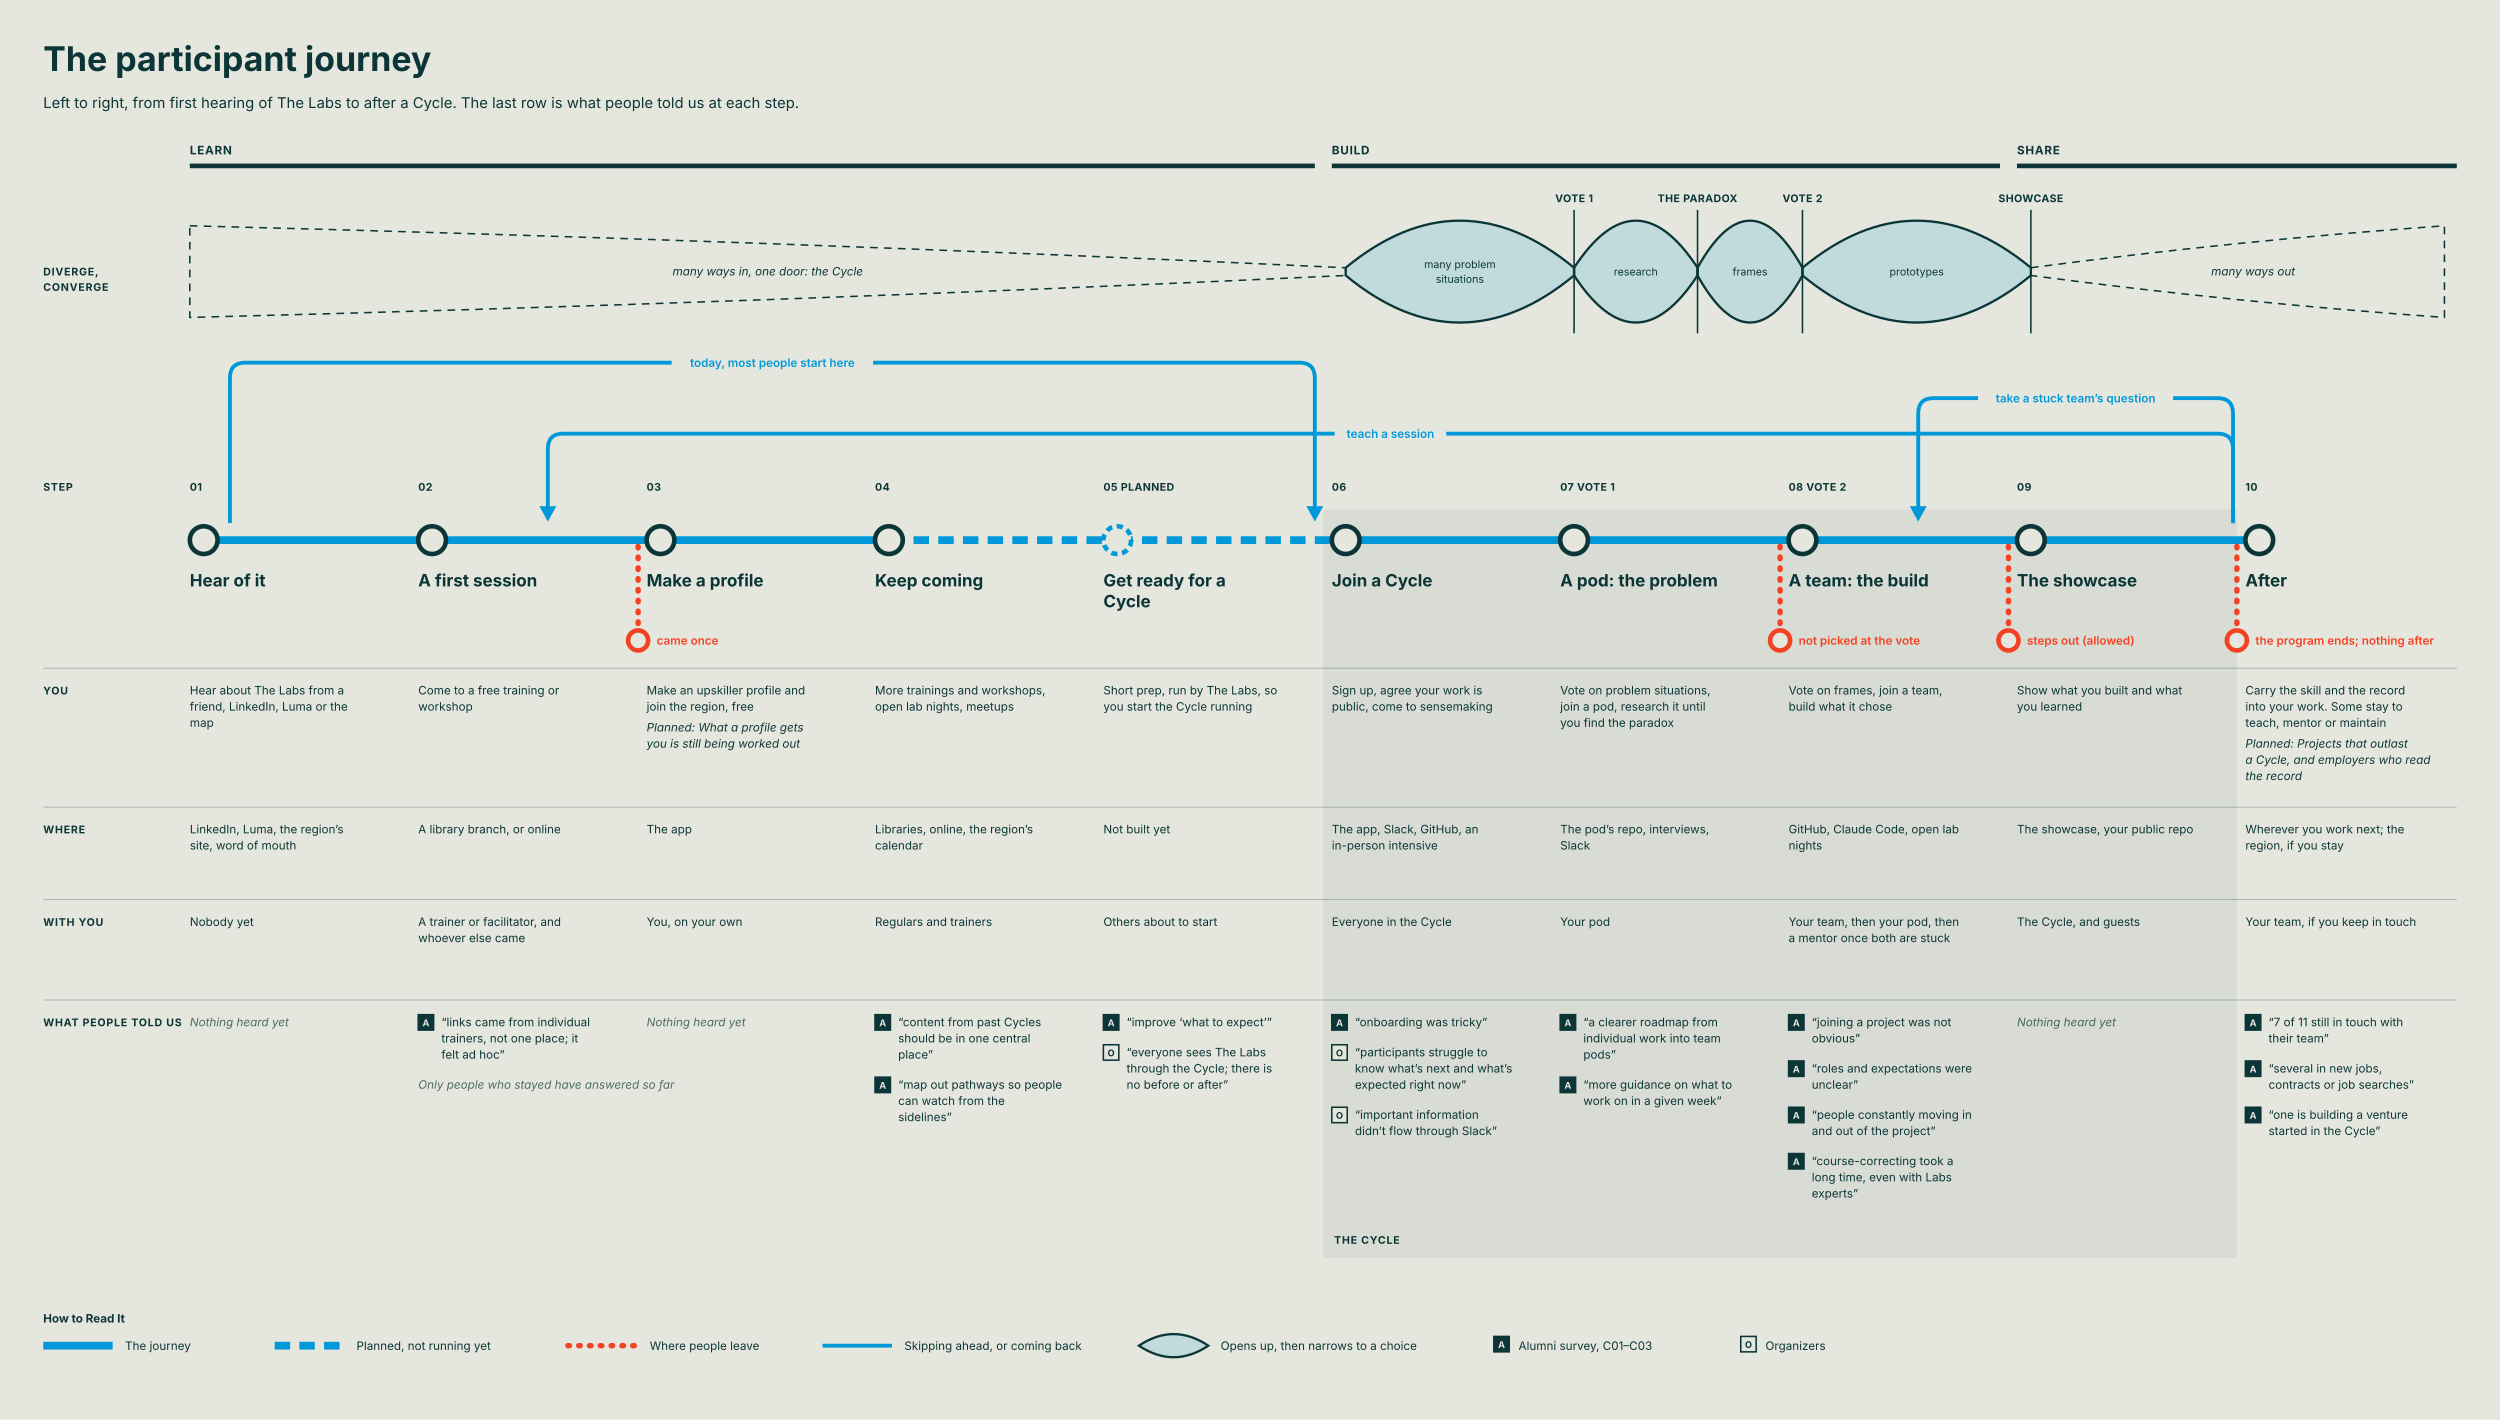
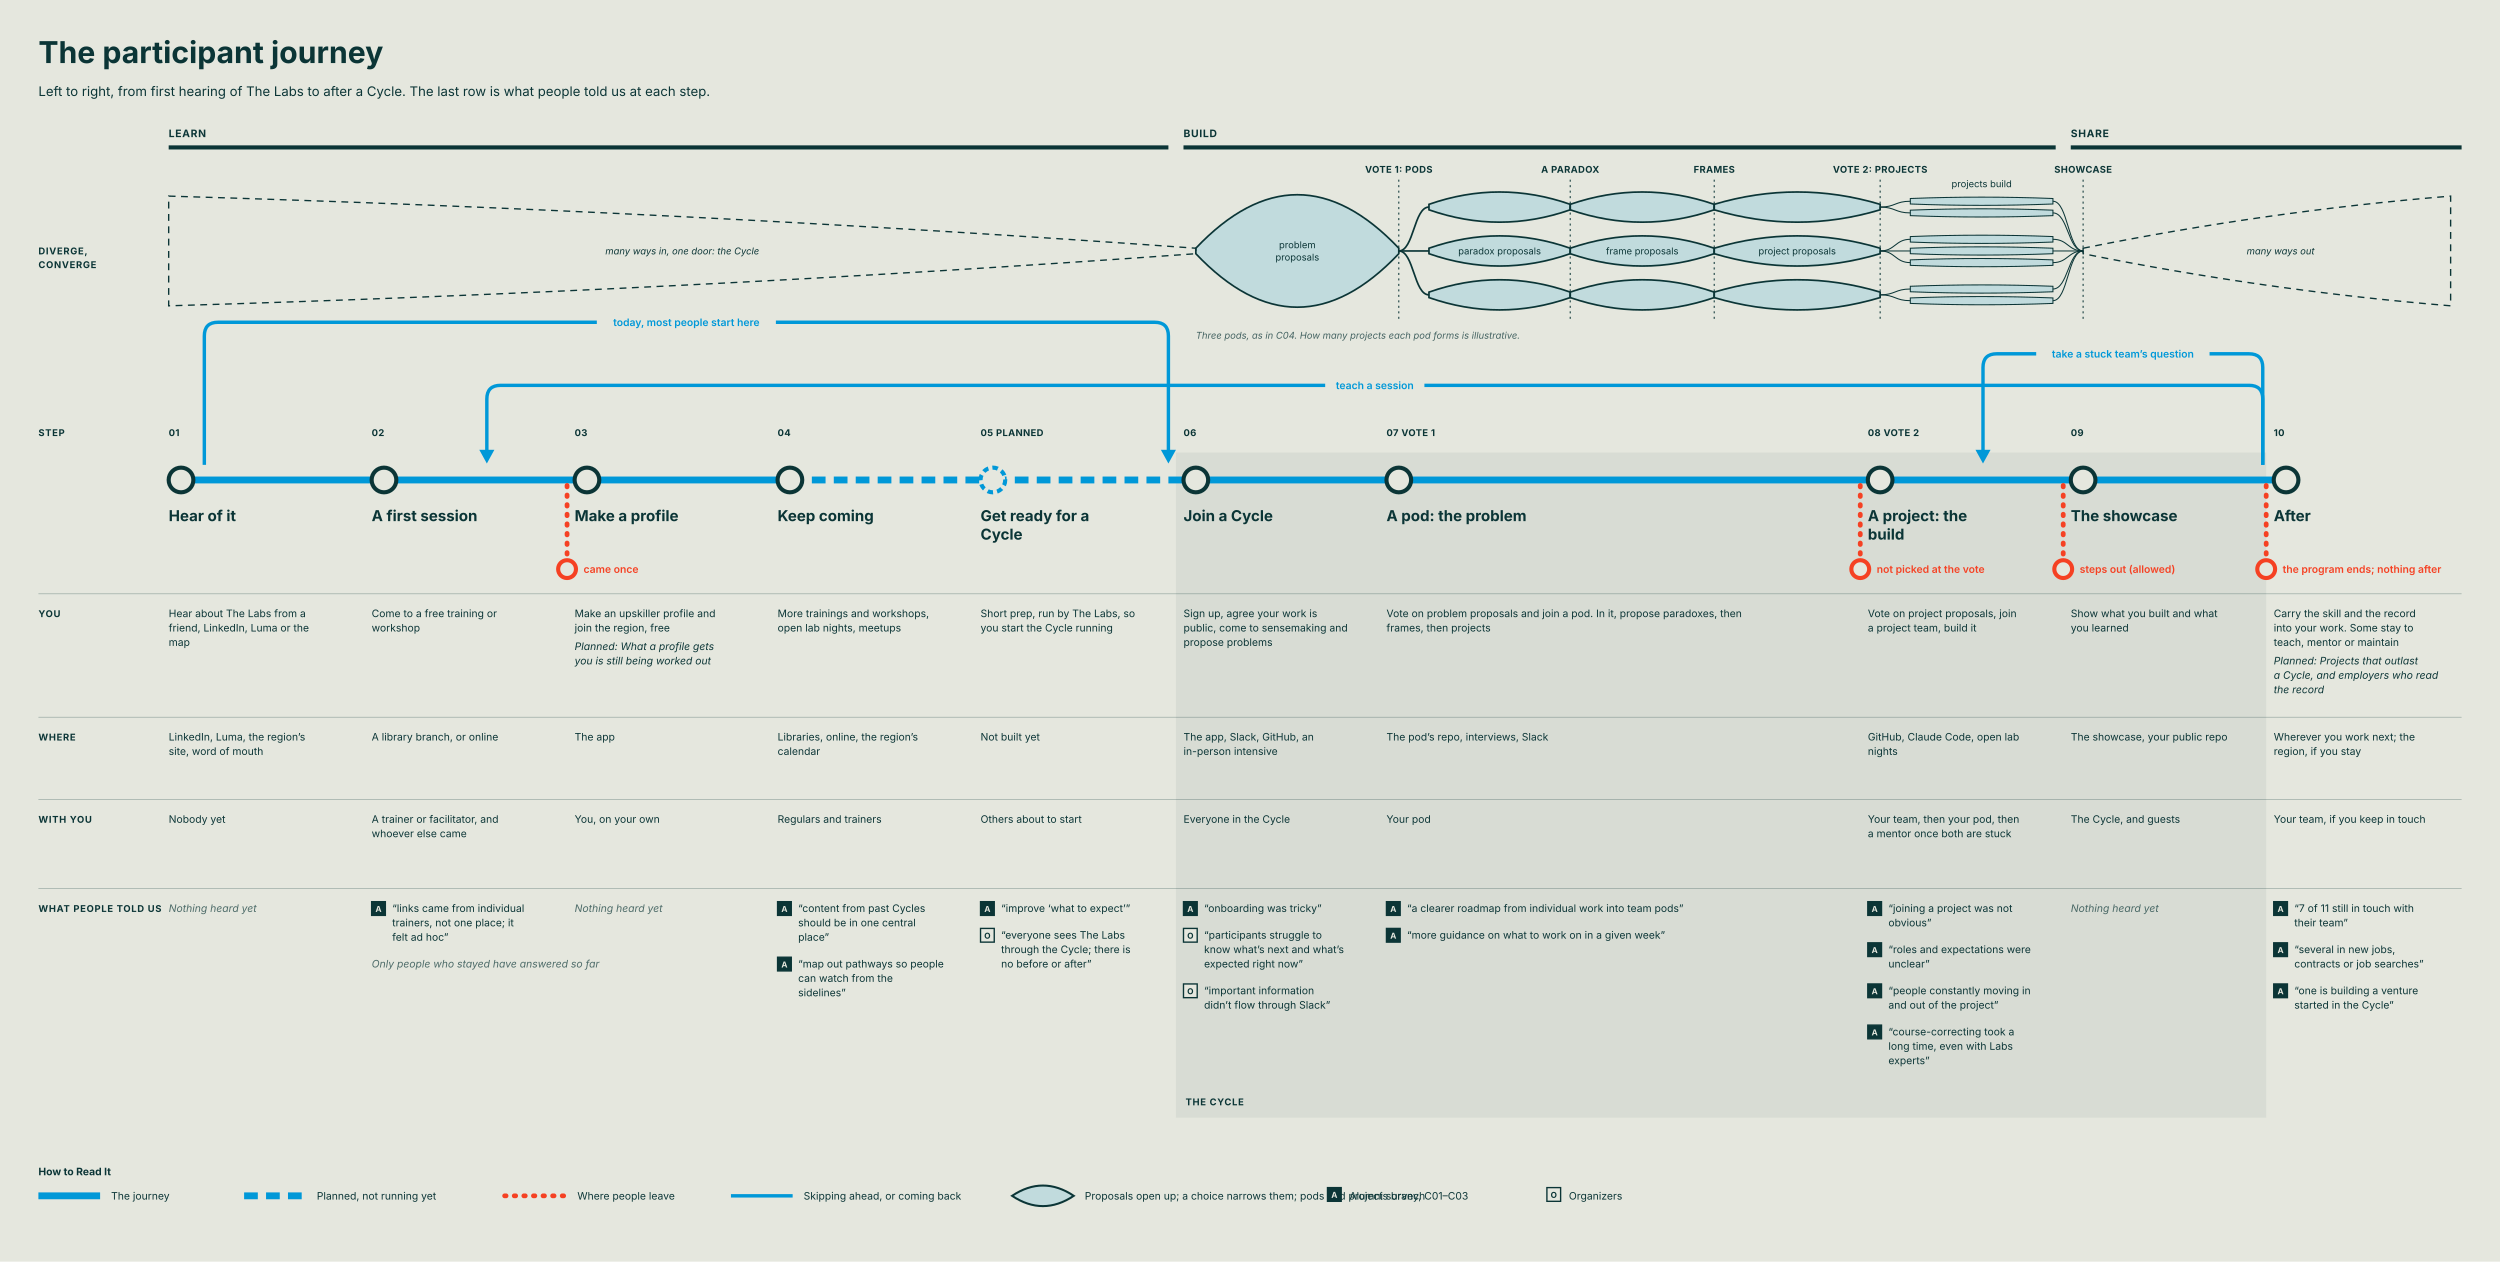
- <svg xmlns="http://www.w3.org/2000/svg" class="jmap" viewBox="0 0 3240 1840" role="img" aria-label="The participant journey" font-family="Inter, system-ui, sans-serif">
-   <rect width="3240" height="1840" fill="#e5e7de" />
+ <svg xmlns="http://www.w3.org/2000/svg" class="jmap" viewBox="0 0 3646 1840" role="img" aria-label="The participant journey" font-family="Inter, system-ui, sans-serif">
+   <rect width="3646" height="1840" fill="#e5e7de" />
  <text x="56" y="92" font-size="43.987" font-weight="700" fill="#0b3536">The participant journey</text>
  <text x="56" y="140" font-size="19.244" fill="#0b3536">Left to right, from first hearing of The Labs to after a Cycle. The last row is what people told us at each step.</text>
-   <rect x="1715.0" y="660" width="1184.0" height="970" fill="#0b3536" fill-opacity=".06" />
+   <rect x="1715.0" y="660" width="1590.0" height="970" fill="#0b3536" fill-opacity=".06" />
  <text x="1729.0" y="1612" font-size="13.745" font-weight="700" letter-spacing="1" fill="#0b3536">THE CYCLE</text>
  <rect x="246" y="212" width="1458" height="6" fill="#0b3536" />
  <text x="246" y="200" font-size="15.118" font-weight="700" letter-spacing="1" fill="#0b3536">LEARN</text>
-   <rect x="1726" y="212" width="866" height="6" fill="#0b3536" />
+   <rect x="1726" y="212" width="1272" height="6" fill="#0b3536" />
  <text x="1726" y="200" font-size="15.118" font-weight="700" letter-spacing="1" fill="#0b3536">BUILD</text>
-   <rect x="2614" y="212" width="570" height="6" fill="#0b3536" />
-   <text x="2614" y="200" font-size="15.118" font-weight="700" letter-spacing="1" fill="#0b3536">SHARE</text>
-   <text x="56" y="357" font-size="13.745" font-weight="700" letter-spacing="1" fill="#0b3536">DIVERGE,</text>
-   <text x="56" y="377" font-size="13.745" font-weight="700" letter-spacing="1" fill="#0b3536">CONVERGE</text>
-   <path d="M246,292.6 Q995.0,311.6 1744,347 L1744,357 Q995.0,392.4 246,411.4 Z" fill="#0b3536" fill-opacity="0" stroke="#0b3536" stroke-width="2" stroke-dasharray="10 8" />
-   <text x="995.0" y="357" text-anchor="middle" font-size="15.118" font-style="italic" fill="#0b3536">many ways in, one door: the Cycle</text>
-   <path d="M2632,347 Q2900.0,311.6 3168,292.6 L3168,411.4 Q2900.0,392.4 2632,357 Z" fill="#0b3536" fill-opacity="0" stroke="#0b3536" stroke-width="2" stroke-dasharray="10 8" />
-   <text x="2920.0" y="357" text-anchor="middle" font-size="15.118" font-style="italic" fill="#0b3536">many ways out</text>
-   <path d="M1744,347 Q1892.0,225.0 2040,347 L2040,357 Q1892.0,479.0 1744,357 Z" fill="#0098d8" fill-opacity="0.16" stroke="#0b3536" stroke-width="3" />
-   <text x="1892.0" y="347.5" text-anchor="middle" font-size="13.745" fill="#0b3536">many problem</text>
-   <text x="1892.0" y="366.5" text-anchor="middle" font-size="13.745" fill="#0b3536">situations</text>
-   <line x1="2040" y1="272" x2="2040" y2="432" stroke="#0b3536" stroke-width="2" />
-   <text x="2040" y="262" text-anchor="middle" font-size="13.745" font-weight="700" letter-spacing=".5" fill="#0b3536">VOTE 1</text>
-   <path d="M2040,347 Q2120.0,225.0 2200,347 L2200,357 Q2120.0,479.0 2040,357 Z" fill="#0098d8" fill-opacity="0.16" stroke="#0b3536" stroke-width="3" />
-   <text x="2120.0" y="357.0" text-anchor="middle" font-size="13.745" fill="#0b3536">research</text>
-   <line x1="2200" y1="272" x2="2200" y2="432" stroke="#0b3536" stroke-width="2" />
-   <text x="2200" y="262" text-anchor="middle" font-size="13.745" font-weight="700" letter-spacing=".5" fill="#0b3536">THE PARADOX</text>
-   <path d="M2200,347 Q2268.0,225.0 2336,347 L2336,357 Q2268.0,479.0 2200,357 Z" fill="#0098d8" fill-opacity="0.16" stroke="#0b3536" stroke-width="3" />
-   <text x="2268.0" y="357.0" text-anchor="middle" font-size="13.745" fill="#0b3536">frames</text>
-   <line x1="2336" y1="272" x2="2336" y2="432" stroke="#0b3536" stroke-width="2" />
-   <text x="2336" y="262" text-anchor="middle" font-size="13.745" font-weight="700" letter-spacing=".5" fill="#0b3536">VOTE 2</text>
-   <path d="M2336,347 Q2484.0,225.0 2632,347 L2632,357 Q2484.0,479.0 2336,357 Z" fill="#0098d8" fill-opacity="0.16" stroke="#0b3536" stroke-width="3" />
-   <text x="2484.0" y="357.0" text-anchor="middle" font-size="13.745" fill="#0b3536">prototypes</text>
-   <line x1="2632" y1="272" x2="2632" y2="432" stroke="#0b3536" stroke-width="2" />
-   <text x="2632" y="262" text-anchor="middle" font-size="13.745" font-weight="700" letter-spacing=".5" fill="#0b3536">SHOWCASE</text>
+   <rect x="3020" y="212" width="570" height="6" fill="#0b3536" />
+   <text x="3020" y="200" font-size="15.118" font-weight="700" letter-spacing="1" fill="#0b3536">SHARE</text>
+   <text x="56" y="371" font-size="13.745" font-weight="700" letter-spacing="1" fill="#0b3536">DIVERGE,</text>
+   <text x="56" y="391" font-size="13.745" font-weight="700" letter-spacing="1" fill="#0b3536">CONVERGE</text>
+   <path d="M246,286 Q995.0,308.0 1744,362 L1744,370 Q995.0,424.0 246,446 Z" fill="none" stroke="#0b3536" stroke-width="2" stroke-dasharray="10 8" />
+   <text x="995.0" y="371.0" text-anchor="middle" font-size="13.745" font-style="italic" fill="#0b3536">many ways in, one door: the Cycle</text>
+   <path d="M3038,362 Q3306.0,308.0 3574,286 L3574,446 Q3306.0,424.0 3038,370 Z" fill="none" stroke="#0b3536" stroke-width="2" stroke-dasharray="10 8" />
+   <text x="3326.0" y="371.0" text-anchor="middle" font-size="13.745" font-style="italic" fill="#0b3536">many ways out</text>
+   <path d="M1744,362 Q1892.0,206.0 2040,362 L2040,370 Q1892.0,526.0 1744,370 Z" fill="#0098d8" fill-opacity=".16" stroke="#0b3536" stroke-width="2.5" />
+   <text x="1892.0" y="362.0" text-anchor="middle" font-size="13.745" fill="#0b3536">problem</text>
+   <text x="1892.0" y="380.0" text-anchor="middle" font-size="13.745" fill="#0b3536">proposals</text>
+   <line x1="2040" y1="262" x2="2040" y2="470" stroke="#0b3536" stroke-width="1.5" stroke-dasharray="3 5" />
+   <text x="2040" y="252" text-anchor="middle" font-size="13.745" font-weight="700" letter-spacing=".5" fill="#0b3536">VOTE 1: PODS</text>
+   <path d="M2040,366 C2062.0,366 2062.0,302.0 2084,302.0" fill="none" stroke="#0b3536" stroke-width="2.5" />
+   <path d="M2040,366 C2062.0,366 2062.0,366.0 2084,366.0" fill="none" stroke="#0b3536" stroke-width="2.5" />
+   <path d="M2040,366 C2062.0,366 2062.0,430.0 2084,430.0" fill="none" stroke="#0b3536" stroke-width="2.5" />
+   <path d="M2084,298.0 Q2187.0,262.0 2290,298.0 L2290,306.0 Q2187.0,342.0 2084,306.0 Z" fill="#0098d8" fill-opacity=".16" stroke="#0b3536" stroke-width="2.5" />
+   <path d="M2084,362.0 Q2187.0,326.0 2290,362.0 L2290,370.0 Q2187.0,406.0 2084,370.0 Z" fill="#0098d8" fill-opacity=".16" stroke="#0b3536" stroke-width="2.5" />
+   <path d="M2084,426.0 Q2187.0,390.0 2290,426.0 L2290,434.0 Q2187.0,470.0 2084,434.0 Z" fill="#0098d8" fill-opacity=".16" stroke="#0b3536" stroke-width="2.5" />
+   <text x="2187.0" y="371.0" text-anchor="middle" font-size="13.745" fill="#0b3536">paradox proposals</text>
+   <line x1="2290" y1="262" x2="2290" y2="470" stroke="#0b3536" stroke-width="1.5" stroke-dasharray="3 5" />
+   <text x="2290" y="252" text-anchor="middle" font-size="13.745" font-weight="700" letter-spacing=".5" fill="#0b3536">A PARADOX</text>
+   <path d="M2290,298.0 Q2395.0,262.0 2500,298.0 L2500,306.0 Q2395.0,342.0 2290,306.0 Z" fill="#0098d8" fill-opacity=".16" stroke="#0b3536" stroke-width="2.5" />
+   <path d="M2290,362.0 Q2395.0,326.0 2500,362.0 L2500,370.0 Q2395.0,406.0 2290,370.0 Z" fill="#0098d8" fill-opacity=".16" stroke="#0b3536" stroke-width="2.5" />
+   <path d="M2290,426.0 Q2395.0,390.0 2500,426.0 L2500,434.0 Q2395.0,470.0 2290,434.0 Z" fill="#0098d8" fill-opacity=".16" stroke="#0b3536" stroke-width="2.5" />
+   <text x="2395.0" y="371.0" text-anchor="middle" font-size="13.745" fill="#0b3536">frame proposals</text>
+   <line x1="2500" y1="262" x2="2500" y2="470" stroke="#0b3536" stroke-width="1.5" stroke-dasharray="3 5" />
+   <text x="2500" y="252" text-anchor="middle" font-size="13.745" font-weight="700" letter-spacing=".5" fill="#0b3536">FRAMES</text>
+   <path d="M2500,298.0 Q2621.0,262.0 2742,298.0 L2742,306.0 Q2621.0,342.0 2500,306.0 Z" fill="#0098d8" fill-opacity=".16" stroke="#0b3536" stroke-width="2.5" />
+   <path d="M2500,362.0 Q2621.0,326.0 2742,362.0 L2742,370.0 Q2621.0,406.0 2500,370.0 Z" fill="#0098d8" fill-opacity=".16" stroke="#0b3536" stroke-width="2.5" />
+   <path d="M2500,426.0 Q2621.0,390.0 2742,426.0 L2742,434.0 Q2621.0,470.0 2500,434.0 Z" fill="#0098d8" fill-opacity=".16" stroke="#0b3536" stroke-width="2.5" />
+   <text x="2621.0" y="371.0" text-anchor="middle" font-size="13.745" fill="#0b3536">project proposals</text>
+   <line x1="2742" y1="262" x2="2742" y2="470" stroke="#0b3536" stroke-width="1.5" stroke-dasharray="3 5" />
+   <text x="2742" y="252" text-anchor="middle" font-size="13.745" font-weight="700" letter-spacing=".5" fill="#0b3536">VOTE 2: PROJECTS</text>
+   <path d="M2742,302.0 C2764.0,302.0 2764.0,293.5 2786,293.5" fill="none" stroke="#0b3536" stroke-width="1.5" />
+   <path d="M2786,289.5 Q2890.0,285.5 2994,289.5 L2994,297.5 Q2890.0,301.5 2786,297.5 Z" fill="#0098d8" fill-opacity=".16" stroke="#0b3536" stroke-width="1.5" />
+   <path d="M2994,293.5 C3016.0,293.5 3016.0,366 3038,366" fill="none" stroke="#0b3536" stroke-width="1.5" />
+   <path d="M2742,302.0 C2764.0,302.0 2764.0,310.5 2786,310.5" fill="none" stroke="#0b3536" stroke-width="1.5" />
+   <path d="M2786,306.5 Q2890.0,302.5 2994,306.5 L2994,314.5 Q2890.0,318.5 2786,314.5 Z" fill="#0098d8" fill-opacity=".16" stroke="#0b3536" stroke-width="1.5" />
+   <path d="M2994,310.5 C3016.0,310.5 3016.0,366 3038,366" fill="none" stroke="#0b3536" stroke-width="1.5" />
+   <path d="M2742,366.0 C2764.0,366.0 2764.0,349.0 2786,349.0" fill="none" stroke="#0b3536" stroke-width="1.5" />
+   <path d="M2786,345.0 Q2890.0,341.0 2994,345.0 L2994,353.0 Q2890.0,357.0 2786,353.0 Z" fill="#0098d8" fill-opacity=".16" stroke="#0b3536" stroke-width="1.5" />
+   <path d="M2994,349.0 C3016.0,349.0 3016.0,366 3038,366" fill="none" stroke="#0b3536" stroke-width="1.5" />
+   <path d="M2742,366.0 C2764.0,366.0 2764.0,366.0 2786,366.0" fill="none" stroke="#0b3536" stroke-width="1.5" />
+   <path d="M2786,362.0 Q2890.0,358.0 2994,362.0 L2994,370.0 Q2890.0,374.0 2786,370.0 Z" fill="#0098d8" fill-opacity=".16" stroke="#0b3536" stroke-width="1.5" />
+   <path d="M2994,366.0 C3016.0,366.0 3016.0,366 3038,366" fill="none" stroke="#0b3536" stroke-width="1.5" />
+   <path d="M2742,366.0 C2764.0,366.0 2764.0,383.0 2786,383.0" fill="none" stroke="#0b3536" stroke-width="1.5" />
+   <path d="M2786,379.0 Q2890.0,375.0 2994,379.0 L2994,387.0 Q2890.0,391.0 2786,387.0 Z" fill="#0098d8" fill-opacity=".16" stroke="#0b3536" stroke-width="1.5" />
+   <path d="M2994,383.0 C3016.0,383.0 3016.0,366 3038,366" fill="none" stroke="#0b3536" stroke-width="1.5" />
+   <path d="M2742,430.0 C2764.0,430.0 2764.0,421.5 2786,421.5" fill="none" stroke="#0b3536" stroke-width="1.5" />
+   <path d="M2786,417.5 Q2890.0,413.5 2994,417.5 L2994,425.5 Q2890.0,429.5 2786,425.5 Z" fill="#0098d8" fill-opacity=".16" stroke="#0b3536" stroke-width="1.5" />
+   <path d="M2994,421.5 C3016.0,421.5 3016.0,366 3038,366" fill="none" stroke="#0b3536" stroke-width="1.5" />
+   <path d="M2742,430.0 C2764.0,430.0 2764.0,438.5 2786,438.5" fill="none" stroke="#0b3536" stroke-width="1.5" />
+   <path d="M2786,434.5 Q2890.0,430.5 2994,434.5 L2994,442.5 Q2890.0,446.5 2786,442.5 Z" fill="#0098d8" fill-opacity=".16" stroke="#0b3536" stroke-width="1.5" />
+   <path d="M2994,438.5 C3016.0,438.5 3016.0,366 3038,366" fill="none" stroke="#0b3536" stroke-width="1.5" />
+   <text x="2890.0" y="273.0" text-anchor="middle" font-size="13.745" fill="#0b3536">projects build</text>
+   <line x1="3038" y1="262" x2="3038" y2="470" stroke="#0b3536" stroke-width="1.5" stroke-dasharray="3 5" />
+   <text x="3038" y="252" text-anchor="middle" font-size="13.745" font-weight="700" letter-spacing=".5" fill="#0b3536">SHOWCASE</text>
+   <text x="1744" y="494" font-size="13.745" font-style="italic" fill="#0b3536" fill-opacity=".75">Three pods, as in C04. How many projects each pod forms is illustrative.</text>
  <path d="M298,678 V490 Q298,470 318,470 H1684 Q1704,470 1704,490 V660" fill="none" stroke="#0098d8" stroke-width="5" />
  <path d="M1693,656 L1704,676 L1715,656 Z" fill="#0098d8" />
  <rect x="870.434" y="455" width="261.132" height="30" fill="#e5e7de" />
  <text x="1001.0" y="475.5" text-anchor="middle" font-size="15.118" font-weight="600" fill="#0098d8">today, most people start here</text>
-   <path d="M2894,678 V536 Q2894,516 2874,516 H2506 Q2486,516 2486,536 V660" fill="none" stroke="#0098d8" stroke-width="5" />
-   <path d="M2475,656 L2486,676 L2497,656 Z" fill="#0098d8" />
-   <rect x="2563.591" y="501" width="252.817" height="30" fill="#e5e7de" />
-   <text x="2690.0" y="521.5" text-anchor="middle" font-size="15.118" font-weight="600" fill="#0098d8">take a stuck team’s question</text>
-   <path d="M2894,678 V582 Q2894,562 2874,562 H730 Q710,562 710,582 V660" fill="none" stroke="#0098d8" stroke-width="5" />
+   <path d="M3300,678 V536 Q3300,516 3280,516 H2912 Q2892,516 2892,536 V660" fill="none" stroke="#0098d8" stroke-width="5" />
+   <path d="M2881,656 L2892,676 L2903,656 Z" fill="#0098d8" />
+   <rect x="2969.591" y="501" width="252.817" height="30" fill="#e5e7de" />
+   <text x="3096.0" y="521.5" text-anchor="middle" font-size="15.118" font-weight="600" fill="#0098d8">take a stuck team’s question</text>
+   <path d="M3300,678 V582 Q3300,562 3280,562 H730 Q710,562 710,582 V660" fill="none" stroke="#0098d8" stroke-width="5" />
  <path d="M699,656 L710,676 L721,656 Z" fill="#0098d8" />
-   <rect x="1729.638" y="547" width="144.724" height="30" fill="#e5e7de" />
-   <text x="1802.0" y="567.5" text-anchor="middle" font-size="15.118" font-weight="600" fill="#0098d8">teach a session</text>
+   <rect x="1932.638" y="547" width="144.724" height="30" fill="#e5e7de" />
+   <text x="2005.0" y="567.5" text-anchor="middle" font-size="15.118" font-weight="600" fill="#0098d8">teach a session</text>
  <line x1="264" y1="700" x2="560" y2="700" stroke="#0098d8" stroke-width="10" />
  <line x1="560" y1="700" x2="856" y2="700" stroke="#0098d8" stroke-width="10" />
  <line x1="856" y1="700" x2="1152" y2="700" stroke="#0098d8" stroke-width="10" />
  <line x1="1152" y1="700" x2="1448" y2="700" stroke="#0098d8" stroke-width="10" stroke-dasharray="20 12" />
  <line x1="1448" y1="700" x2="1744" y2="700" stroke="#0098d8" stroke-width="10" stroke-dasharray="20 12" />
  <line x1="1744" y1="700" x2="2040" y2="700" stroke="#0098d8" stroke-width="10" />
-   <line x1="2040" y1="700" x2="2336" y2="700" stroke="#0098d8" stroke-width="10" />
-   <line x1="2336" y1="700" x2="2632" y2="700" stroke="#0098d8" stroke-width="10" />
-   <line x1="2632" y1="700" x2="2928" y2="700" stroke="#0098d8" stroke-width="10" />
+   <line x1="2040" y1="700" x2="2742" y2="700" stroke="#0098d8" stroke-width="10" />
+   <line x1="2742" y1="700" x2="3038" y2="700" stroke="#0098d8" stroke-width="10" />
+   <line x1="3038" y1="700" x2="3334" y2="700" stroke="#0098d8" stroke-width="10" />
  <line x1="827.0" y1="708" x2="827.0" y2="808" stroke="#f54123" stroke-width="7" stroke-dasharray="2 12" stroke-linecap="round" />
  <circle cx="827.0" cy="830" r="13" fill="#e5e7de" stroke="#f54123" stroke-width="6" />
  <text x="851.0" y="835.5" font-size="15.118" font-weight="600" fill="#f54123">came once</text>
-   <line x1="2307.0" y1="708" x2="2307.0" y2="808" stroke="#f54123" stroke-width="7" stroke-dasharray="2 12" stroke-linecap="round" />
-   <circle cx="2307.0" cy="830" r="13" fill="#e5e7de" stroke="#f54123" stroke-width="6" />
-   <text x="2331.0" y="835.5" font-size="15.118" font-weight="600" fill="#f54123">not picked at the vote</text>
-   <line x1="2603.0" y1="708" x2="2603.0" y2="808" stroke="#f54123" stroke-width="7" stroke-dasharray="2 12" stroke-linecap="round" />
-   <circle cx="2603.0" cy="830" r="13" fill="#e5e7de" stroke="#f54123" stroke-width="6" />
-   <text x="2627.0" y="835.5" font-size="15.118" font-weight="600" fill="#f54123">steps out (allowed)</text>
-   <line x1="2899.0" y1="708" x2="2899.0" y2="808" stroke="#f54123" stroke-width="7" stroke-dasharray="2 12" stroke-linecap="round" />
-   <circle cx="2899.0" cy="830" r="13" fill="#e5e7de" stroke="#f54123" stroke-width="6" />
-   <text x="2923.0" y="835.5" font-size="15.118" font-weight="600" fill="#f54123">the program ends; nothing after</text>
+   <line x1="2713.0" y1="708" x2="2713.0" y2="808" stroke="#f54123" stroke-width="7" stroke-dasharray="2 12" stroke-linecap="round" />
+   <circle cx="2713.0" cy="830" r="13" fill="#e5e7de" stroke="#f54123" stroke-width="6" />
+   <text x="2737.0" y="835.5" font-size="15.118" font-weight="600" fill="#f54123">not picked at the vote</text>
+   <line x1="3009.0" y1="708" x2="3009.0" y2="808" stroke="#f54123" stroke-width="7" stroke-dasharray="2 12" stroke-linecap="round" />
+   <circle cx="3009.0" cy="830" r="13" fill="#e5e7de" stroke="#f54123" stroke-width="6" />
+   <text x="3033.0" y="835.5" font-size="15.118" font-weight="600" fill="#f54123">steps out (allowed)</text>
+   <line x1="3305.0" y1="708" x2="3305.0" y2="808" stroke="#f54123" stroke-width="7" stroke-dasharray="2 12" stroke-linecap="round" />
+   <circle cx="3305.0" cy="830" r="13" fill="#e5e7de" stroke="#f54123" stroke-width="6" />
+   <text x="3329.0" y="835.5" font-size="15.118" font-weight="600" fill="#f54123">the program ends; nothing after</text>
  <circle cx="264" cy="700" r="18" fill="#e5e7de" stroke="#0b3536" stroke-width="6" />
  <text x="246" y="636" font-size="13.745" font-weight="700" fill="#0b3536" letter-spacing=".5">01</text>
  <circle cx="560" cy="700" r="18" fill="#e5e7de" stroke="#0b3536" stroke-width="6" />
  <text x="542" y="636" font-size="13.745" font-weight="700" fill="#0b3536" letter-spacing=".5">02</text>
  <circle cx="856" cy="700" r="18" fill="#e5e7de" stroke="#0b3536" stroke-width="6" />
  <text x="838" y="636" font-size="13.745" font-weight="700" fill="#0b3536" letter-spacing=".5">03</text>
  <circle cx="1152" cy="700" r="18" fill="#e5e7de" stroke="#0b3536" stroke-width="6" />
  <text x="1134" y="636" font-size="13.745" font-weight="700" fill="#0b3536" letter-spacing=".5">04</text>
  <circle cx="1448" cy="700" r="18" fill="#e5e7de" stroke="#0098d8" stroke-width="6" stroke-dasharray="8 6" />
  <text x="1430" y="636" font-size="13.745" font-weight="700" fill="#0b3536" letter-spacing=".5">05  PLANNED</text>
  <circle cx="1744" cy="700" r="18" fill="#e5e7de" stroke="#0b3536" stroke-width="6" />
  <text x="1726" y="636" font-size="13.745" font-weight="700" fill="#0b3536" letter-spacing=".5">06</text>
  <circle cx="2040" cy="700" r="18" fill="#e5e7de" stroke="#0b3536" stroke-width="6" />
  <text x="2022" y="636" font-size="13.745" font-weight="700" fill="#0b3536" letter-spacing=".5">07  VOTE 1</text>
-   <circle cx="2336" cy="700" r="18" fill="#e5e7de" stroke="#0b3536" stroke-width="6" />
-   <text x="2318" y="636" font-size="13.745" font-weight="700" fill="#0b3536" letter-spacing=".5">08  VOTE 2</text>
-   <circle cx="2632" cy="700" r="18" fill="#e5e7de" stroke="#0b3536" stroke-width="6" />
-   <text x="2614" y="636" font-size="13.745" font-weight="700" fill="#0b3536" letter-spacing=".5">09</text>
-   <circle cx="2928" cy="700" r="18" fill="#e5e7de" stroke="#0b3536" stroke-width="6" />
-   <text x="2910" y="636" font-size="13.745" font-weight="700" fill="#0b3536" letter-spacing=".5">10</text>
-   <line x1="56" y1="866" x2="3184" y2="866" stroke="#0b3536" stroke-width="1" stroke-opacity=".35" />
+   <circle cx="2742" cy="700" r="18" fill="#e5e7de" stroke="#0b3536" stroke-width="6" />
+   <text x="2724" y="636" font-size="13.745" font-weight="700" fill="#0b3536" letter-spacing=".5">08  VOTE 2</text>
+   <circle cx="3038" cy="700" r="18" fill="#e5e7de" stroke="#0b3536" stroke-width="6" />
+   <text x="3020" y="636" font-size="13.745" font-weight="700" fill="#0b3536" letter-spacing=".5">09</text>
+   <circle cx="3334" cy="700" r="18" fill="#e5e7de" stroke="#0b3536" stroke-width="6" />
+   <text x="3316" y="636" font-size="13.745" font-weight="700" fill="#0b3536" letter-spacing=".5">10</text>
+   <line x1="56" y1="866" x2="3590" y2="866" stroke="#0b3536" stroke-width="1" stroke-opacity=".35" />
  <text x="56" y="900" font-size="13.745" font-weight="700" letter-spacing="1" fill="#0b3536">YOU</text>
-   <line x1="56" y1="1046" x2="3184" y2="1046" stroke="#0b3536" stroke-width="1" stroke-opacity=".35" />
+   <line x1="56" y1="1046" x2="3590" y2="1046" stroke="#0b3536" stroke-width="1" stroke-opacity=".35" />
  <text x="56" y="1080" font-size="13.745" font-weight="700" letter-spacing="1" fill="#0b3536">WHERE</text>
-   <line x1="56" y1="1166" x2="3184" y2="1166" stroke="#0b3536" stroke-width="1" stroke-opacity=".35" />
+   <line x1="56" y1="1166" x2="3590" y2="1166" stroke="#0b3536" stroke-width="1" stroke-opacity=".35" />
  <text x="56" y="1200" font-size="13.745" font-weight="700" letter-spacing="1" fill="#0b3536">WITH YOU</text>
-   <line x1="56" y1="1296" x2="3184" y2="1296" stroke="#0b3536" stroke-width="1" stroke-opacity=".35" />
+   <line x1="56" y1="1296" x2="3590" y2="1296" stroke="#0b3536" stroke-width="1" stroke-opacity=".35" />
  <text x="56" y="1330" font-size="13.745" font-weight="700" letter-spacing="1" fill="#0b3536">WHAT PEOPLE TOLD US</text>
  <text x="56" y="636" font-size="13.745" font-weight="700" letter-spacing="1" fill="#0b3536">STEP</text>
  <text x="246" y="900" font-size="15.118" fill="#0b3536">Hear about The Labs from a</text>
  <text x="246" y="921" font-size="15.118" fill="#0b3536">friend, LinkedIn, Luma or the</text>
  <text x="246" y="942" font-size="15.118" fill="#0b3536">map</text>
  <text x="246" y="1080" font-size="15.118" fill="#0b3536">LinkedIn, Luma, the region’s</text>
  <text x="246" y="1101" font-size="15.118" fill="#0b3536">site, word of mouth</text>
  <text x="246" y="1200" font-size="15.118" fill="#0b3536">Nobody yet</text>
  <text x="246" y="1330" font-size="15.118" font-style="italic" fill="#0b3536" fill-opacity=".7">Nothing heard yet</text>
  <text x="542" y="900" font-size="15.118" fill="#0b3536">Come to a free training or</text>
  <text x="542" y="921" font-size="15.118" fill="#0b3536">workshop</text>
  <text x="542" y="1080" font-size="15.118" fill="#0b3536">A library branch, or online</text>
  <text x="542" y="1200" font-size="15.118" fill="#0b3536">A trainer or facilitator, and</text>
  <text x="542" y="1221" font-size="15.118" fill="#0b3536">whoever else came</text>
  <rect x="542" y="1315" width="20" height="20" fill="#0b3536" stroke="#0b3536" stroke-width="2" />
  <text x="552" y="1330" text-anchor="middle" font-size="12" font-weight="700" fill="#e5e7de">A</text>
  <text x="572" y="1330" font-size="15.118" fill="#0b3536">“links came from individual</text>
  <text x="572" y="1351" font-size="15.118" fill="#0b3536">trainers, not one place; it</text>
  <text x="572" y="1372" font-size="15.118" fill="#0b3536">felt ad hoc”</text>
  <text x="542" y="1411" font-size="15.118" font-style="italic" fill="#0b3536" fill-opacity=".7">Only people who stayed have answered so far</text>
  <text x="838" y="900" font-size="15.118" fill="#0b3536">Make an upskiller profile and</text>
  <text x="838" y="921" font-size="15.118" fill="#0b3536">join the region, free</text>
  <text x="838" y="948" font-size="15.118" font-style="italic" fill="#0b3536">Planned: What a profile gets</text>
  <text x="838" y="969" font-size="15.118" font-style="italic" fill="#0b3536">you is still being worked out</text>
  <text x="838" y="1080" font-size="15.118" fill="#0b3536">The app</text>
  <text x="838" y="1200" font-size="15.118" fill="#0b3536">You, on your own</text>
  <text x="838" y="1330" font-size="15.118" font-style="italic" fill="#0b3536" fill-opacity=".7">Nothing heard yet</text>
  <text x="1134" y="900" font-size="15.118" fill="#0b3536">More trainings and workshops,</text>
  <text x="1134" y="921" font-size="15.118" fill="#0b3536">open lab nights, meetups</text>
  <text x="1134" y="1080" font-size="15.118" fill="#0b3536">Libraries, online, the region’s</text>
  <text x="1134" y="1101" font-size="15.118" fill="#0b3536">calendar</text>
  <text x="1134" y="1200" font-size="15.118" fill="#0b3536">Regulars and trainers</text>
  <rect x="1134" y="1315" width="20" height="20" fill="#0b3536" stroke="#0b3536" stroke-width="2" />
  <text x="1144" y="1330" text-anchor="middle" font-size="12" font-weight="700" fill="#e5e7de">A</text>
  <text x="1164" y="1330" font-size="15.118" fill="#0b3536">“content from past Cycles</text>
  <text x="1164" y="1351" font-size="15.118" fill="#0b3536">should be in one central</text>
  <text x="1164" y="1372" font-size="15.118" fill="#0b3536">place”</text>
  <rect x="1134" y="1396" width="20" height="20" fill="#0b3536" stroke="#0b3536" stroke-width="2" />
  <text x="1144" y="1411" text-anchor="middle" font-size="12" font-weight="700" fill="#e5e7de">A</text>
  <text x="1164" y="1411" font-size="15.118" fill="#0b3536">“map out pathways so people</text>
  <text x="1164" y="1432" font-size="15.118" fill="#0b3536">can watch from the</text>
  <text x="1164" y="1453" font-size="15.118" fill="#0b3536">sidelines”</text>
  <text x="1430" y="900" font-size="15.118" fill="#0b3536">Short prep, run by The Labs, so</text>
  <text x="1430" y="921" font-size="15.118" fill="#0b3536">you start the Cycle running</text>
  <text x="1430" y="1080" font-size="15.118" fill="#0b3536">Not built yet</text>
  <text x="1430" y="1200" font-size="15.118" fill="#0b3536">Others about to start</text>
  <rect x="1430" y="1315" width="20" height="20" fill="#0b3536" stroke="#0b3536" stroke-width="2" />
  <text x="1440" y="1330" text-anchor="middle" font-size="12" font-weight="700" fill="#e5e7de">A</text>
  <text x="1460" y="1330" font-size="15.118" fill="#0b3536">“improve ‘what to expect’”</text>
  <rect x="1430" y="1354" width="20" height="20" fill="#e5e7de" stroke="#0b3536" stroke-width="2" />
  <text x="1440" y="1369" text-anchor="middle" font-size="12" font-weight="700" fill="#0b3536">O</text>
  <text x="1460" y="1369" font-size="15.118" fill="#0b3536">“everyone sees The Labs</text>
  <text x="1460" y="1390" font-size="15.118" fill="#0b3536">through the Cycle; there is</text>
  <text x="1460" y="1411" font-size="15.118" fill="#0b3536">no before or after”</text>
  <text x="1726" y="900" font-size="15.118" fill="#0b3536">Sign up, agree your work is</text>
-   <text x="1726" y="921" font-size="15.118" fill="#0b3536">public, come to sensemaking</text>
+   <text x="1726" y="921" font-size="15.118" fill="#0b3536">public, come to sensemaking and</text>
+   <text x="1726" y="942" font-size="15.118" fill="#0b3536">propose problems</text>
  <text x="1726" y="1080" font-size="15.118" fill="#0b3536">The app, Slack, GitHub, an</text>
  <text x="1726" y="1101" font-size="15.118" fill="#0b3536">in-person intensive</text>
  <text x="1726" y="1200" font-size="15.118" fill="#0b3536">Everyone in the Cycle</text>
  <rect x="1726" y="1315" width="20" height="20" fill="#0b3536" stroke="#0b3536" stroke-width="2" />
  <text x="1736" y="1330" text-anchor="middle" font-size="12" font-weight="700" fill="#e5e7de">A</text>
  <text x="1756" y="1330" font-size="15.118" fill="#0b3536">“onboarding was tricky”</text>
  <rect x="1726" y="1354" width="20" height="20" fill="#e5e7de" stroke="#0b3536" stroke-width="2" />
  <text x="1736" y="1369" text-anchor="middle" font-size="12" font-weight="700" fill="#0b3536">O</text>
  <text x="1756" y="1369" font-size="15.118" fill="#0b3536">“participants struggle to</text>
  <text x="1756" y="1390" font-size="15.118" fill="#0b3536">know what’s next and what’s</text>
  <text x="1756" y="1411" font-size="15.118" fill="#0b3536">expected right now”</text>
  <rect x="1726" y="1435" width="20" height="20" fill="#e5e7de" stroke="#0b3536" stroke-width="2" />
  <text x="1736" y="1450" text-anchor="middle" font-size="12" font-weight="700" fill="#0b3536">O</text>
  <text x="1756" y="1450" font-size="15.118" fill="#0b3536">“important information</text>
  <text x="1756" y="1471" font-size="15.118" fill="#0b3536">didn’t flow through Slack”</text>
-   <text x="2022" y="900" font-size="15.118" fill="#0b3536">Vote on problem situations,</text>
-   <text x="2022" y="921" font-size="15.118" fill="#0b3536">join a pod, research it until</text>
-   <text x="2022" y="942" font-size="15.118" fill="#0b3536">you find the paradox</text>
-   <text x="2022" y="1080" font-size="15.118" fill="#0b3536">The pod’s repo, interviews,</text>
-   <text x="2022" y="1101" font-size="15.118" fill="#0b3536">Slack</text>
+   <text x="2022" y="900" font-size="15.118" fill="#0b3536">Vote on problem proposals and join a pod. In it, propose paradoxes, then</text>
+   <text x="2022" y="921" font-size="15.118" fill="#0b3536">frames, then projects</text>
+   <text x="2022" y="1080" font-size="15.118" fill="#0b3536">The pod’s repo, interviews, Slack</text>
  <text x="2022" y="1200" font-size="15.118" fill="#0b3536">Your pod</text>
  <rect x="2022" y="1315" width="20" height="20" fill="#0b3536" stroke="#0b3536" stroke-width="2" />
  <text x="2032" y="1330" text-anchor="middle" font-size="12" font-weight="700" fill="#e5e7de">A</text>
-   <text x="2052" y="1330" font-size="15.118" fill="#0b3536">“a clearer roadmap from</text>
-   <text x="2052" y="1351" font-size="15.118" fill="#0b3536">individual work into team</text>
-   <text x="2052" y="1372" font-size="15.118" fill="#0b3536">pods”</text>
-   <rect x="2022" y="1396" width="20" height="20" fill="#0b3536" stroke="#0b3536" stroke-width="2" />
-   <text x="2032" y="1411" text-anchor="middle" font-size="12" font-weight="700" fill="#e5e7de">A</text>
-   <text x="2052" y="1411" font-size="15.118" fill="#0b3536">“more guidance on what to</text>
-   <text x="2052" y="1432" font-size="15.118" fill="#0b3536">work on in a given week”</text>
-   <text x="2318" y="900" font-size="15.118" fill="#0b3536">Vote on frames, join a team,</text>
-   <text x="2318" y="921" font-size="15.118" fill="#0b3536">build what it chose</text>
-   <text x="2318" y="1080" font-size="15.118" fill="#0b3536">GitHub, Claude Code, open lab</text>
-   <text x="2318" y="1101" font-size="15.118" fill="#0b3536">nights</text>
-   <text x="2318" y="1200" font-size="15.118" fill="#0b3536">Your team, then your pod, then</text>
-   <text x="2318" y="1221" font-size="15.118" fill="#0b3536">a mentor once both are stuck</text>
-   <rect x="2318" y="1315" width="20" height="20" fill="#0b3536" stroke="#0b3536" stroke-width="2" />
-   <text x="2328" y="1330" text-anchor="middle" font-size="12" font-weight="700" fill="#e5e7de">A</text>
-   <text x="2348" y="1330" font-size="15.118" fill="#0b3536">“joining a project was not</text>
-   <text x="2348" y="1351" font-size="15.118" fill="#0b3536">obvious”</text>
-   <rect x="2318" y="1375" width="20" height="20" fill="#0b3536" stroke="#0b3536" stroke-width="2" />
-   <text x="2328" y="1390" text-anchor="middle" font-size="12" font-weight="700" fill="#e5e7de">A</text>
-   <text x="2348" y="1390" font-size="15.118" fill="#0b3536">“roles and expectations were</text>
-   <text x="2348" y="1411" font-size="15.118" fill="#0b3536">unclear”</text>
-   <rect x="2318" y="1435" width="20" height="20" fill="#0b3536" stroke="#0b3536" stroke-width="2" />
-   <text x="2328" y="1450" text-anchor="middle" font-size="12" font-weight="700" fill="#e5e7de">A</text>
-   <text x="2348" y="1450" font-size="15.118" fill="#0b3536">“people constantly moving in</text>
-   <text x="2348" y="1471" font-size="15.118" fill="#0b3536">and out of the project”</text>
-   <rect x="2318" y="1495" width="20" height="20" fill="#0b3536" stroke="#0b3536" stroke-width="2" />
-   <text x="2328" y="1510" text-anchor="middle" font-size="12" font-weight="700" fill="#e5e7de">A</text>
-   <text x="2348" y="1510" font-size="15.118" fill="#0b3536">“course-correcting took a</text>
-   <text x="2348" y="1531" font-size="15.118" fill="#0b3536">long time, even with Labs</text>
-   <text x="2348" y="1552" font-size="15.118" fill="#0b3536">experts”</text>
-   <text x="2614" y="900" font-size="15.118" fill="#0b3536">Show what you built and what</text>
-   <text x="2614" y="921" font-size="15.118" fill="#0b3536">you learned</text>
-   <text x="2614" y="1080" font-size="15.118" fill="#0b3536">The showcase, your public repo</text>
-   <text x="2614" y="1200" font-size="15.118" fill="#0b3536">The Cycle, and guests</text>
-   <text x="2614" y="1330" font-size="15.118" font-style="italic" fill="#0b3536" fill-opacity=".7">Nothing heard yet</text>
-   <text x="2910" y="900" font-size="15.118" fill="#0b3536">Carry the skill and the record</text>
-   <text x="2910" y="921" font-size="15.118" fill="#0b3536">into your work. Some stay to</text>
-   <text x="2910" y="942" font-size="15.118" fill="#0b3536">teach, mentor or maintain</text>
-   <text x="2910" y="969" font-size="15.118" font-style="italic" fill="#0b3536">Planned: Projects that outlast</text>
-   <text x="2910" y="990" font-size="15.118" font-style="italic" fill="#0b3536">a Cycle, and employers who read</text>
-   <text x="2910" y="1011" font-size="15.118" font-style="italic" fill="#0b3536">the record</text>
-   <text x="2910" y="1080" font-size="15.118" fill="#0b3536">Wherever you work next; the</text>
-   <text x="2910" y="1101" font-size="15.118" fill="#0b3536">region, if you stay</text>
-   <text x="2910" y="1200" font-size="15.118" fill="#0b3536">Your team, if you keep in touch</text>
-   <rect x="2910" y="1315" width="20" height="20" fill="#0b3536" stroke="#0b3536" stroke-width="2" />
-   <text x="2920" y="1330" text-anchor="middle" font-size="12" font-weight="700" fill="#e5e7de">A</text>
-   <text x="2940" y="1330" font-size="15.118" fill="#0b3536">“7 of 11 still in touch with</text>
-   <text x="2940" y="1351" font-size="15.118" fill="#0b3536">their team”</text>
-   <rect x="2910" y="1375" width="20" height="20" fill="#0b3536" stroke="#0b3536" stroke-width="2" />
-   <text x="2920" y="1390" text-anchor="middle" font-size="12" font-weight="700" fill="#e5e7de">A</text>
-   <text x="2940" y="1390" font-size="15.118" fill="#0b3536">“several in new jobs,</text>
-   <text x="2940" y="1411" font-size="15.118" fill="#0b3536">contracts or job searches”</text>
-   <rect x="2910" y="1435" width="20" height="20" fill="#0b3536" stroke="#0b3536" stroke-width="2" />
-   <text x="2920" y="1450" text-anchor="middle" font-size="12" font-weight="700" fill="#e5e7de">A</text>
-   <text x="2940" y="1450" font-size="15.118" fill="#0b3536">“one is building a venture</text>
-   <text x="2940" y="1471" font-size="15.118" fill="#0b3536">started in the Cycle”</text>
+   <text x="2052" y="1330" font-size="15.118" fill="#0b3536">“a clearer roadmap from individual work into team pods”</text>
+   <rect x="2022" y="1354" width="20" height="20" fill="#0b3536" stroke="#0b3536" stroke-width="2" />
+   <text x="2032" y="1369" text-anchor="middle" font-size="12" font-weight="700" fill="#e5e7de">A</text>
+   <text x="2052" y="1369" font-size="15.118" fill="#0b3536">“more guidance on what to work on in a given week”</text>
+   <text x="2724" y="900" font-size="15.118" fill="#0b3536">Vote on project proposals, join</text>
+   <text x="2724" y="921" font-size="15.118" fill="#0b3536">a project team, build it</text>
+   <text x="2724" y="1080" font-size="15.118" fill="#0b3536">GitHub, Claude Code, open lab</text>
+   <text x="2724" y="1101" font-size="15.118" fill="#0b3536">nights</text>
+   <text x="2724" y="1200" font-size="15.118" fill="#0b3536">Your team, then your pod, then</text>
+   <text x="2724" y="1221" font-size="15.118" fill="#0b3536">a mentor once both are stuck</text>
+   <rect x="2724" y="1315" width="20" height="20" fill="#0b3536" stroke="#0b3536" stroke-width="2" />
+   <text x="2734" y="1330" text-anchor="middle" font-size="12" font-weight="700" fill="#e5e7de">A</text>
+   <text x="2754" y="1330" font-size="15.118" fill="#0b3536">“joining a project was not</text>
+   <text x="2754" y="1351" font-size="15.118" fill="#0b3536">obvious”</text>
+   <rect x="2724" y="1375" width="20" height="20" fill="#0b3536" stroke="#0b3536" stroke-width="2" />
+   <text x="2734" y="1390" text-anchor="middle" font-size="12" font-weight="700" fill="#e5e7de">A</text>
+   <text x="2754" y="1390" font-size="15.118" fill="#0b3536">“roles and expectations were</text>
+   <text x="2754" y="1411" font-size="15.118" fill="#0b3536">unclear”</text>
+   <rect x="2724" y="1435" width="20" height="20" fill="#0b3536" stroke="#0b3536" stroke-width="2" />
+   <text x="2734" y="1450" text-anchor="middle" font-size="12" font-weight="700" fill="#e5e7de">A</text>
+   <text x="2754" y="1450" font-size="15.118" fill="#0b3536">“people constantly moving in</text>
+   <text x="2754" y="1471" font-size="15.118" fill="#0b3536">and out of the project”</text>
+   <rect x="2724" y="1495" width="20" height="20" fill="#0b3536" stroke="#0b3536" stroke-width="2" />
+   <text x="2734" y="1510" text-anchor="middle" font-size="12" font-weight="700" fill="#e5e7de">A</text>
+   <text x="2754" y="1510" font-size="15.118" fill="#0b3536">“course-correcting took a</text>
+   <text x="2754" y="1531" font-size="15.118" fill="#0b3536">long time, even with Labs</text>
+   <text x="2754" y="1552" font-size="15.118" fill="#0b3536">experts”</text>
+   <text x="3020" y="900" font-size="15.118" fill="#0b3536">Show what you built and what</text>
+   <text x="3020" y="921" font-size="15.118" fill="#0b3536">you learned</text>
+   <text x="3020" y="1080" font-size="15.118" fill="#0b3536">The showcase, your public repo</text>
+   <text x="3020" y="1200" font-size="15.118" fill="#0b3536">The Cycle, and guests</text>
+   <text x="3020" y="1330" font-size="15.118" font-style="italic" fill="#0b3536" fill-opacity=".7">Nothing heard yet</text>
+   <text x="3316" y="900" font-size="15.118" fill="#0b3536">Carry the skill and the record</text>
+   <text x="3316" y="921" font-size="15.118" fill="#0b3536">into your work. Some stay to</text>
+   <text x="3316" y="942" font-size="15.118" fill="#0b3536">teach, mentor or maintain</text>
+   <text x="3316" y="969" font-size="15.118" font-style="italic" fill="#0b3536">Planned: Projects that outlast</text>
+   <text x="3316" y="990" font-size="15.118" font-style="italic" fill="#0b3536">a Cycle, and employers who read</text>
+   <text x="3316" y="1011" font-size="15.118" font-style="italic" fill="#0b3536">the record</text>
+   <text x="3316" y="1080" font-size="15.118" fill="#0b3536">Wherever you work next; the</text>
+   <text x="3316" y="1101" font-size="15.118" fill="#0b3536">region, if you stay</text>
+   <text x="3316" y="1200" font-size="15.118" fill="#0b3536">Your team, if you keep in touch</text>
+   <rect x="3316" y="1315" width="20" height="20" fill="#0b3536" stroke="#0b3536" stroke-width="2" />
+   <text x="3326" y="1330" text-anchor="middle" font-size="12" font-weight="700" fill="#e5e7de">A</text>
+   <text x="3346" y="1330" font-size="15.118" fill="#0b3536">“7 of 11 still in touch with</text>
+   <text x="3346" y="1351" font-size="15.118" fill="#0b3536">their team”</text>
+   <rect x="3316" y="1375" width="20" height="20" fill="#0b3536" stroke="#0b3536" stroke-width="2" />
+   <text x="3326" y="1390" text-anchor="middle" font-size="12" font-weight="700" fill="#e5e7de">A</text>
+   <text x="3346" y="1390" font-size="15.118" fill="#0b3536">“several in new jobs,</text>
+   <text x="3346" y="1411" font-size="15.118" fill="#0b3536">contracts or job searches”</text>
+   <rect x="3316" y="1435" width="20" height="20" fill="#0b3536" stroke="#0b3536" stroke-width="2" />
+   <text x="3326" y="1450" text-anchor="middle" font-size="12" font-weight="700" fill="#e5e7de">A</text>
+   <text x="3346" y="1450" font-size="15.118" fill="#0b3536">“one is building a venture</text>
+   <text x="3346" y="1471" font-size="15.118" fill="#0b3536">started in the Cycle”</text>
  <text x="246" y="760" font-size="21.993" font-weight="700" fill="#0b3536">Hear of it</text>
  <text x="542" y="760" font-size="21.993" font-weight="700" fill="#0b3536">A first session</text>
  <text x="838" y="760" font-size="21.993" font-weight="700" fill="#0b3536">Make a profile</text>
  <text x="1134" y="760" font-size="21.993" font-weight="700" fill="#0b3536">Keep coming</text>
  <text x="1430" y="760" font-size="21.993" font-weight="700" fill="#0b3536">Get ready for a</text>
  <text x="1430" y="787" font-size="21.993" font-weight="700" fill="#0b3536">Cycle</text>
  <text x="1726" y="760" font-size="21.993" font-weight="700" fill="#0b3536">Join a Cycle</text>
  <text x="2022" y="760" font-size="21.993" font-weight="700" fill="#0b3536">A pod: the problem</text>
-   <text x="2318" y="760" font-size="21.993" font-weight="700" fill="#0b3536">A team: the build</text>
-   <text x="2614" y="760" font-size="21.993" font-weight="700" fill="#0b3536">The showcase</text>
-   <text x="2910" y="760" font-size="21.993" font-weight="700" fill="#0b3536">After</text>
+   <text x="2724" y="760" font-size="21.993" font-weight="700" fill="#0b3536">A project: the</text>
+   <text x="2724" y="787" font-size="21.993" font-weight="700" fill="#0b3536">build</text>
+   <text x="3020" y="760" font-size="21.993" font-weight="700" fill="#0b3536">The showcase</text>
+   <text x="3316" y="760" font-size="21.993" font-weight="700" fill="#0b3536">After</text>
  <text x="56" y="1714" font-size="15.118" font-weight="700" fill="#0b3536">How to Read It</text>
  <line x1="56" y1="1744" x2="146" y2="1744" stroke="#0098d8" stroke-width="10" />
  <text x="162" y="1749.5" font-size="15.118" fill="#0b3536">The journey</text>
  <line x1="356" y1="1744" x2="446" y2="1744" stroke="#0098d8" stroke-width="10" stroke-dasharray="20 12" />
  <text x="462" y="1749.5" font-size="15.118" fill="#0b3536">Planned, not running yet</text>
  <line x1="736" y1="1744" x2="826" y2="1744" stroke="#f54123" stroke-width="7" stroke-dasharray="2 12" stroke-linecap="round" />
  <text x="842" y="1749.5" font-size="15.118" fill="#0b3536">Where people leave</text>
  <line x1="1066" y1="1744" x2="1156" y2="1744" stroke="#0098d8" stroke-width="5" />
  <text x="1172" y="1749.5" font-size="15.118" fill="#0b3536">Skipping ahead, or coming back</text>
  <path d="M1476,1744 Q1521,1714 1566,1744 Q1521,1774 1476,1744 Z" fill="#0098d8" fill-opacity=".16" stroke="#0b3536" stroke-width="3" />
-   <text x="1582" y="1749.5" font-size="15.118" fill="#0b3536">Opens up, then narrows to a choice</text>
+   <text x="1582" y="1749.5" font-size="15.118" fill="#0b3536">Proposals open up; a choice narrows them; pods and projects branch</text>
  <rect x="1936" y="1732" width="20" height="20" fill="#0b3536" stroke="#0b3536" stroke-width="2" />
  <text x="1946" y="1747" text-anchor="middle" font-size="12" font-weight="700" fill="#e5e7de">A</text>
  <text x="1968" y="1749.5" font-size="15.118" fill="#0b3536">Alumni survey, C01–C03</text>
  <rect x="2256" y="1732" width="20" height="20" fill="#e5e7de" stroke="#0b3536" stroke-width="2" />
  <text x="2266" y="1747" text-anchor="middle" font-size="12" font-weight="700" fill="#0b3536">O</text>
  <text x="2288" y="1749.5" font-size="15.118" fill="#0b3536">Organizers</text>
</svg>
